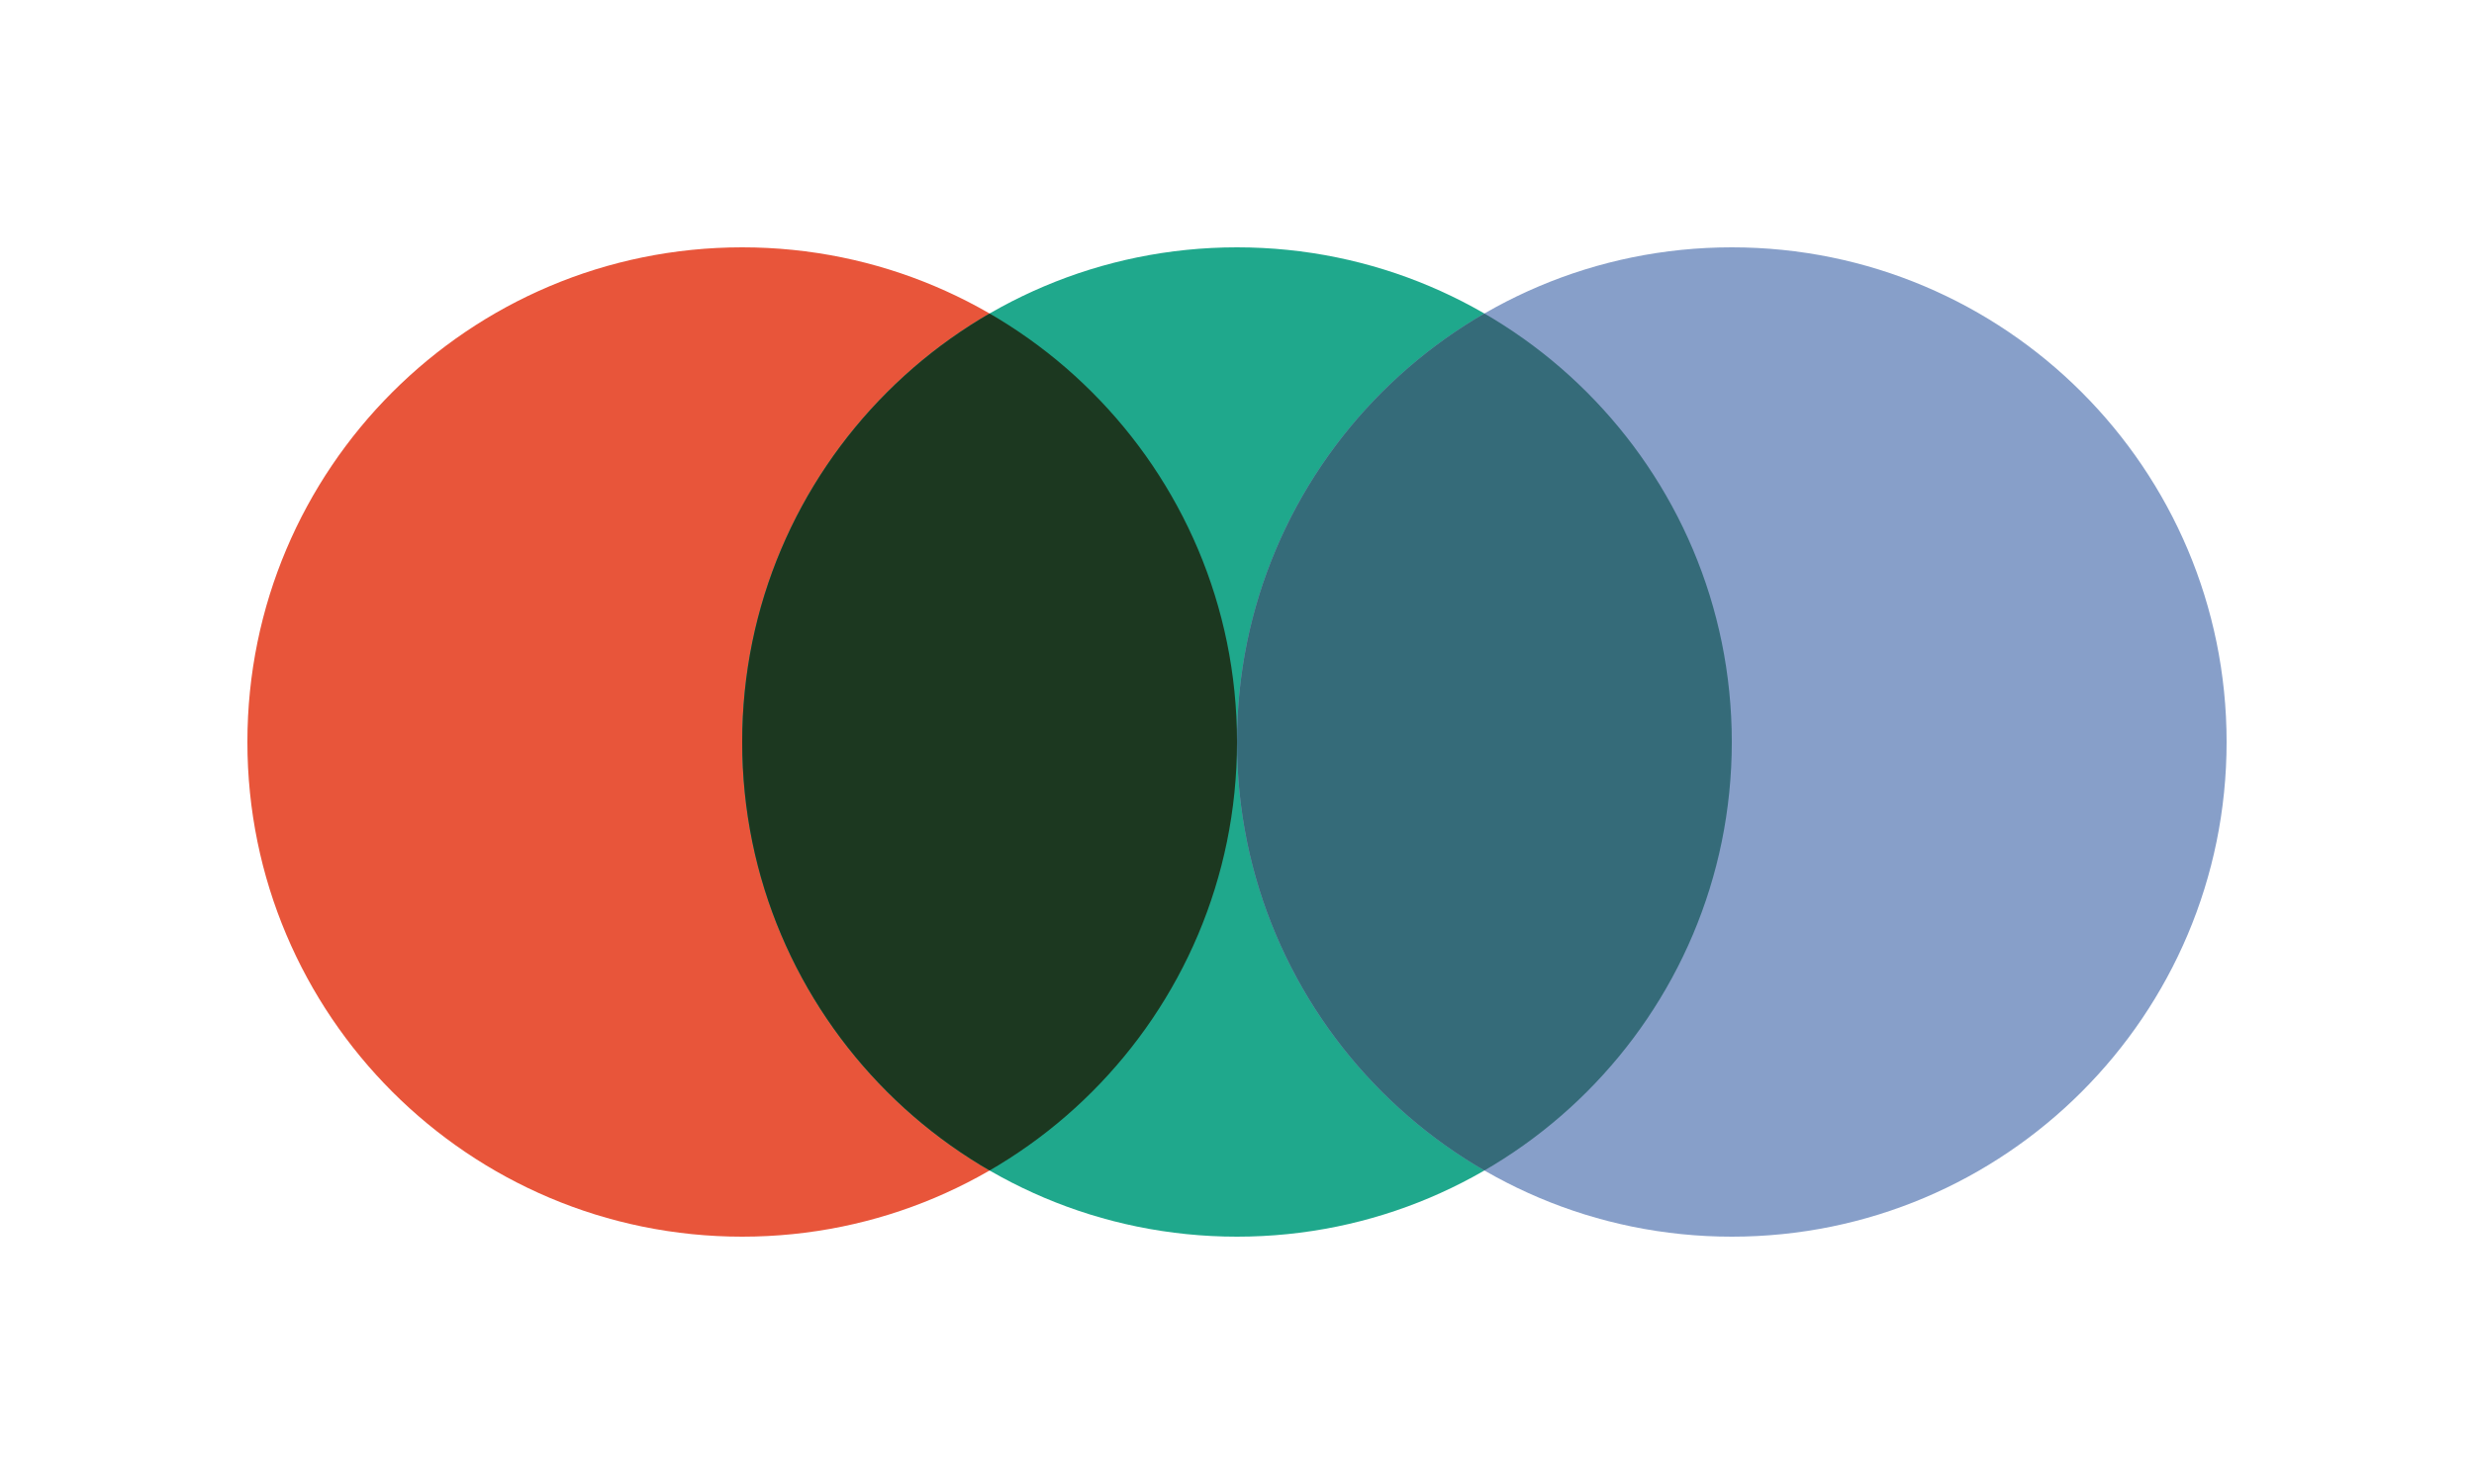
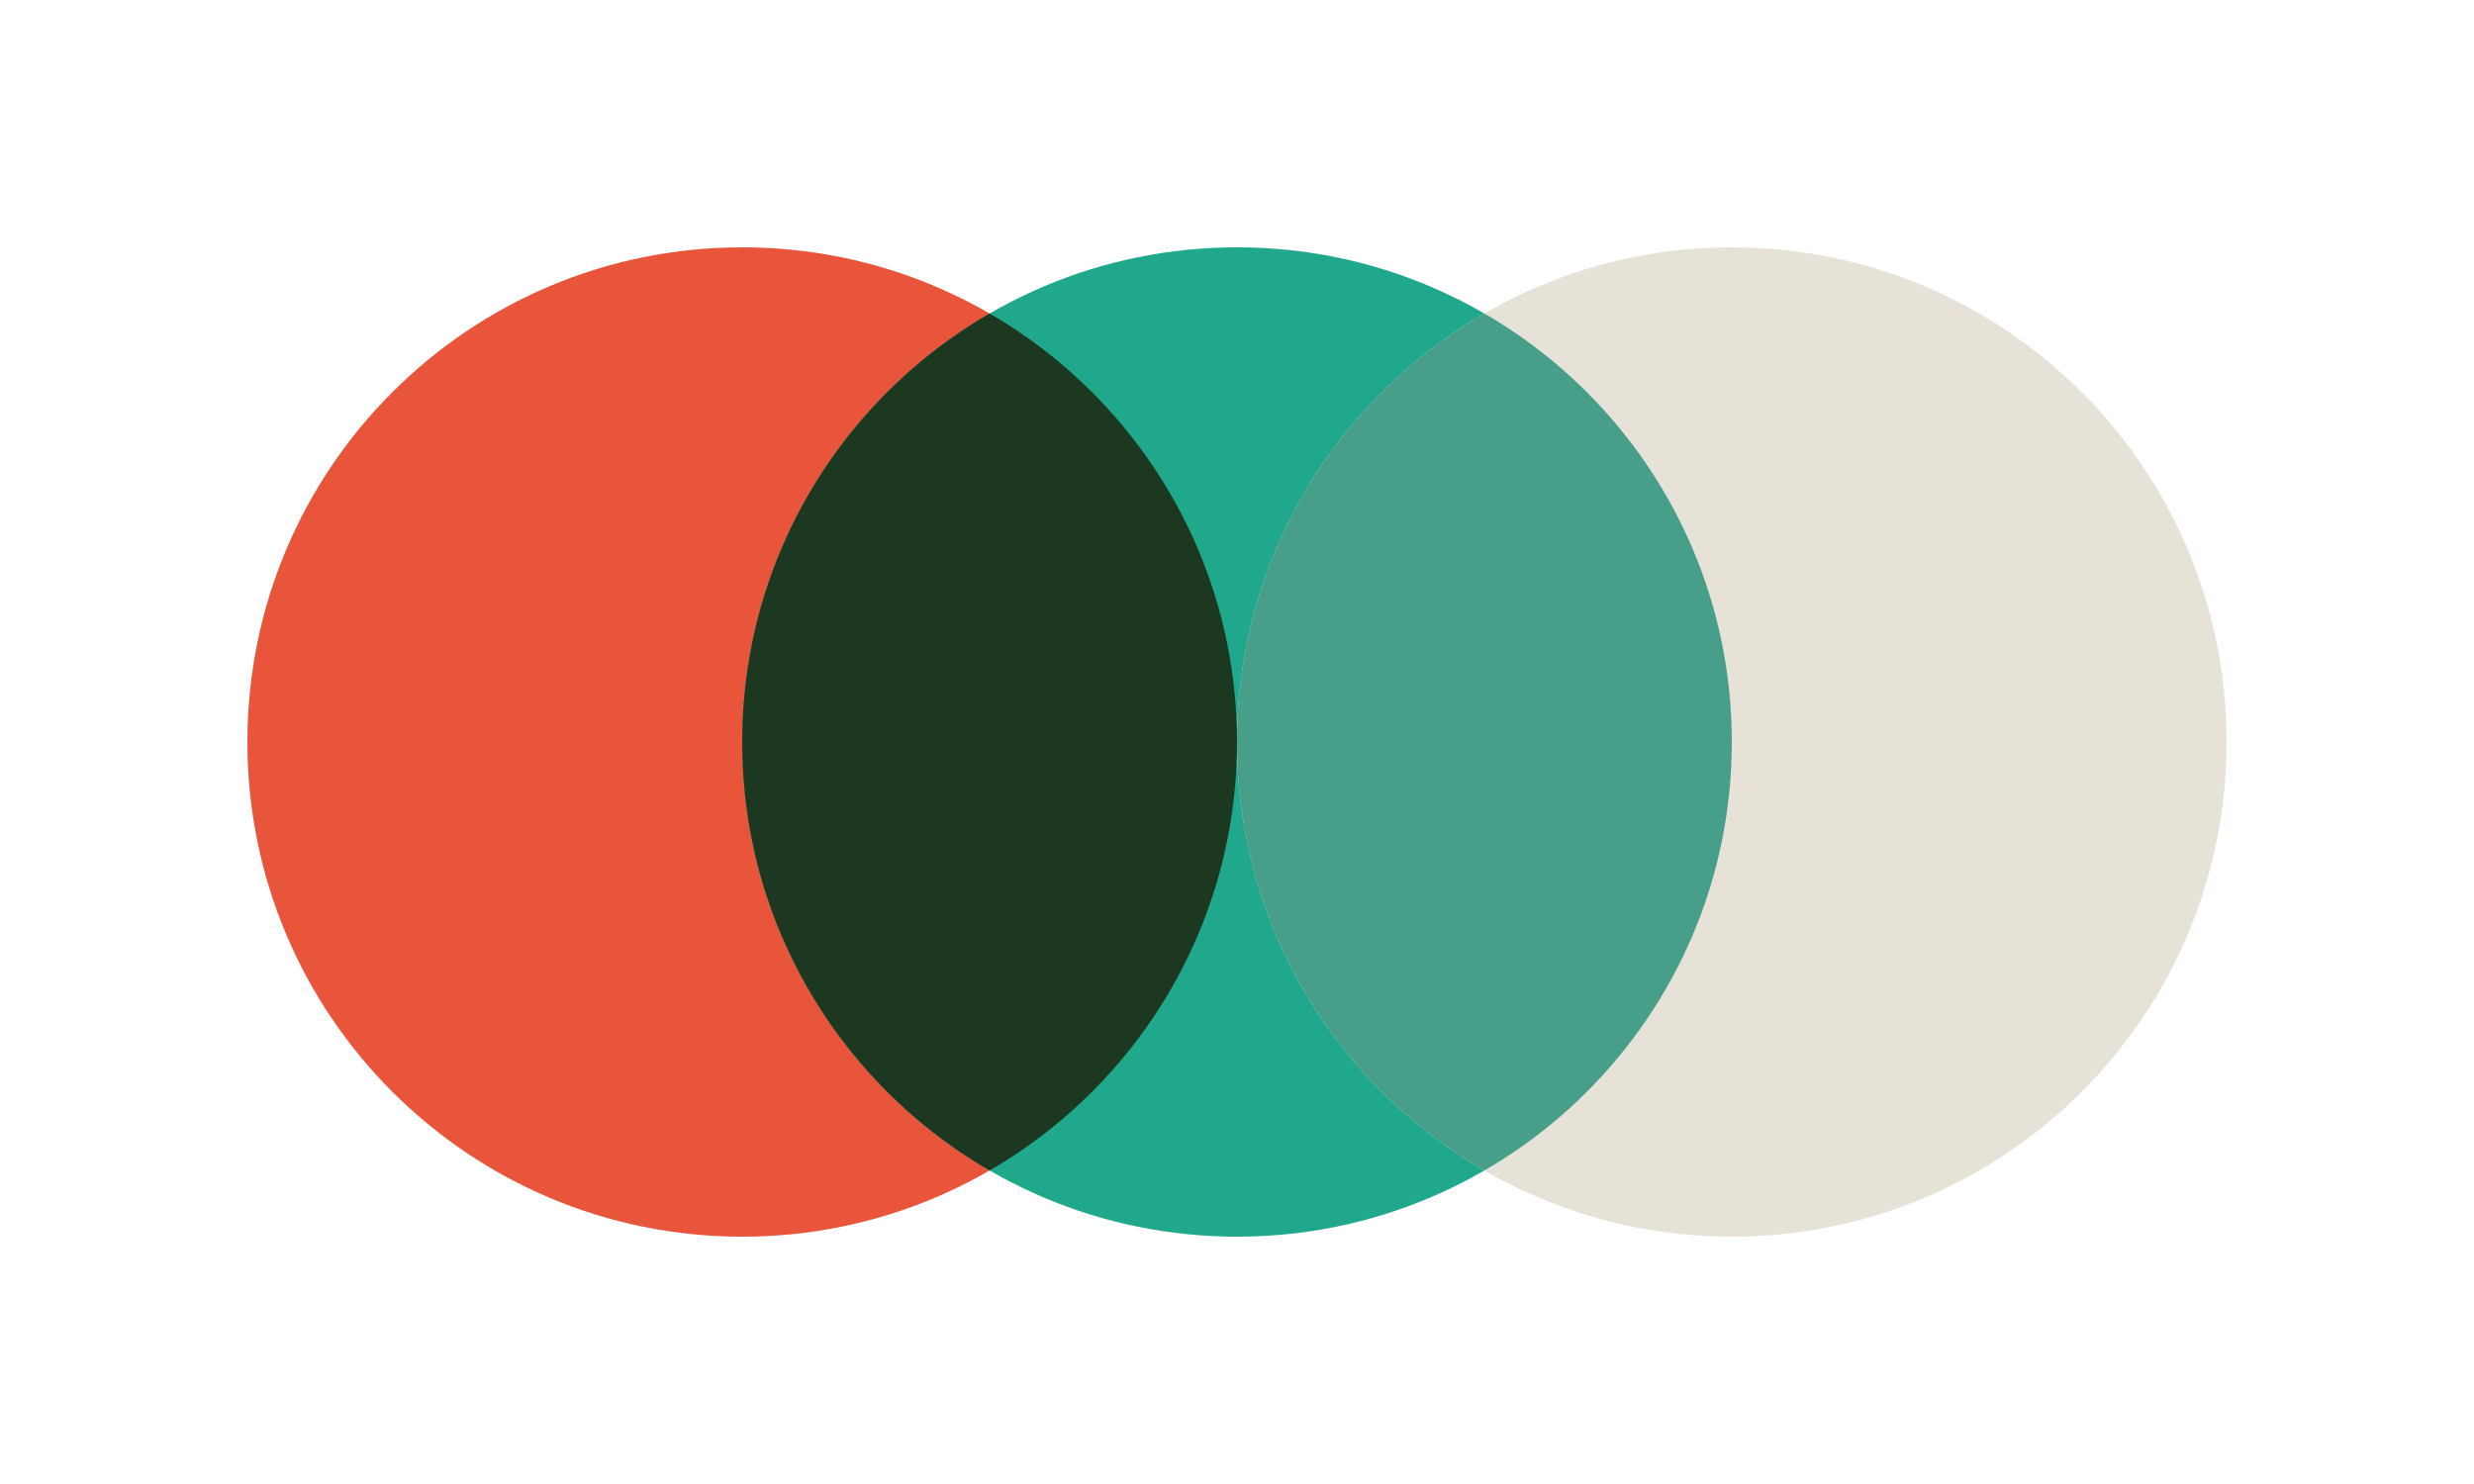
<svg xmlns="http://www.w3.org/2000/svg" viewBox="90 55 200 120" role="img">
  <defs>
    <clipPath id="logo-red">
      <circle cx="150" cy="115" r="40" />
    </clipPath>
    <clipPath id="logo-teal">
      <circle cx="190" cy="115" r="40" />
    </clipPath>
  </defs>
  <circle cx="150" cy="115" r="40" fill="#E8553A" />
  <circle cx="190" cy="115" r="40" fill="#1FA88C" />
-   <circle cx="230" cy="115" r="40" fill="#879FC9" />
+   <circle cx="230" cy="115" r="40" fill="#E6E2D8" />
  <circle cx="190" cy="115" r="40" fill="#1C3820" clip-path="url(#logo-red)" />
-   <circle cx="230" cy="115" r="40" fill="#356B79" clip-path="url(#logo-teal)" />
+   <circle cx="230" cy="115" r="40" fill="#479E89" clip-path="url(#logo-teal)" />
</svg>
